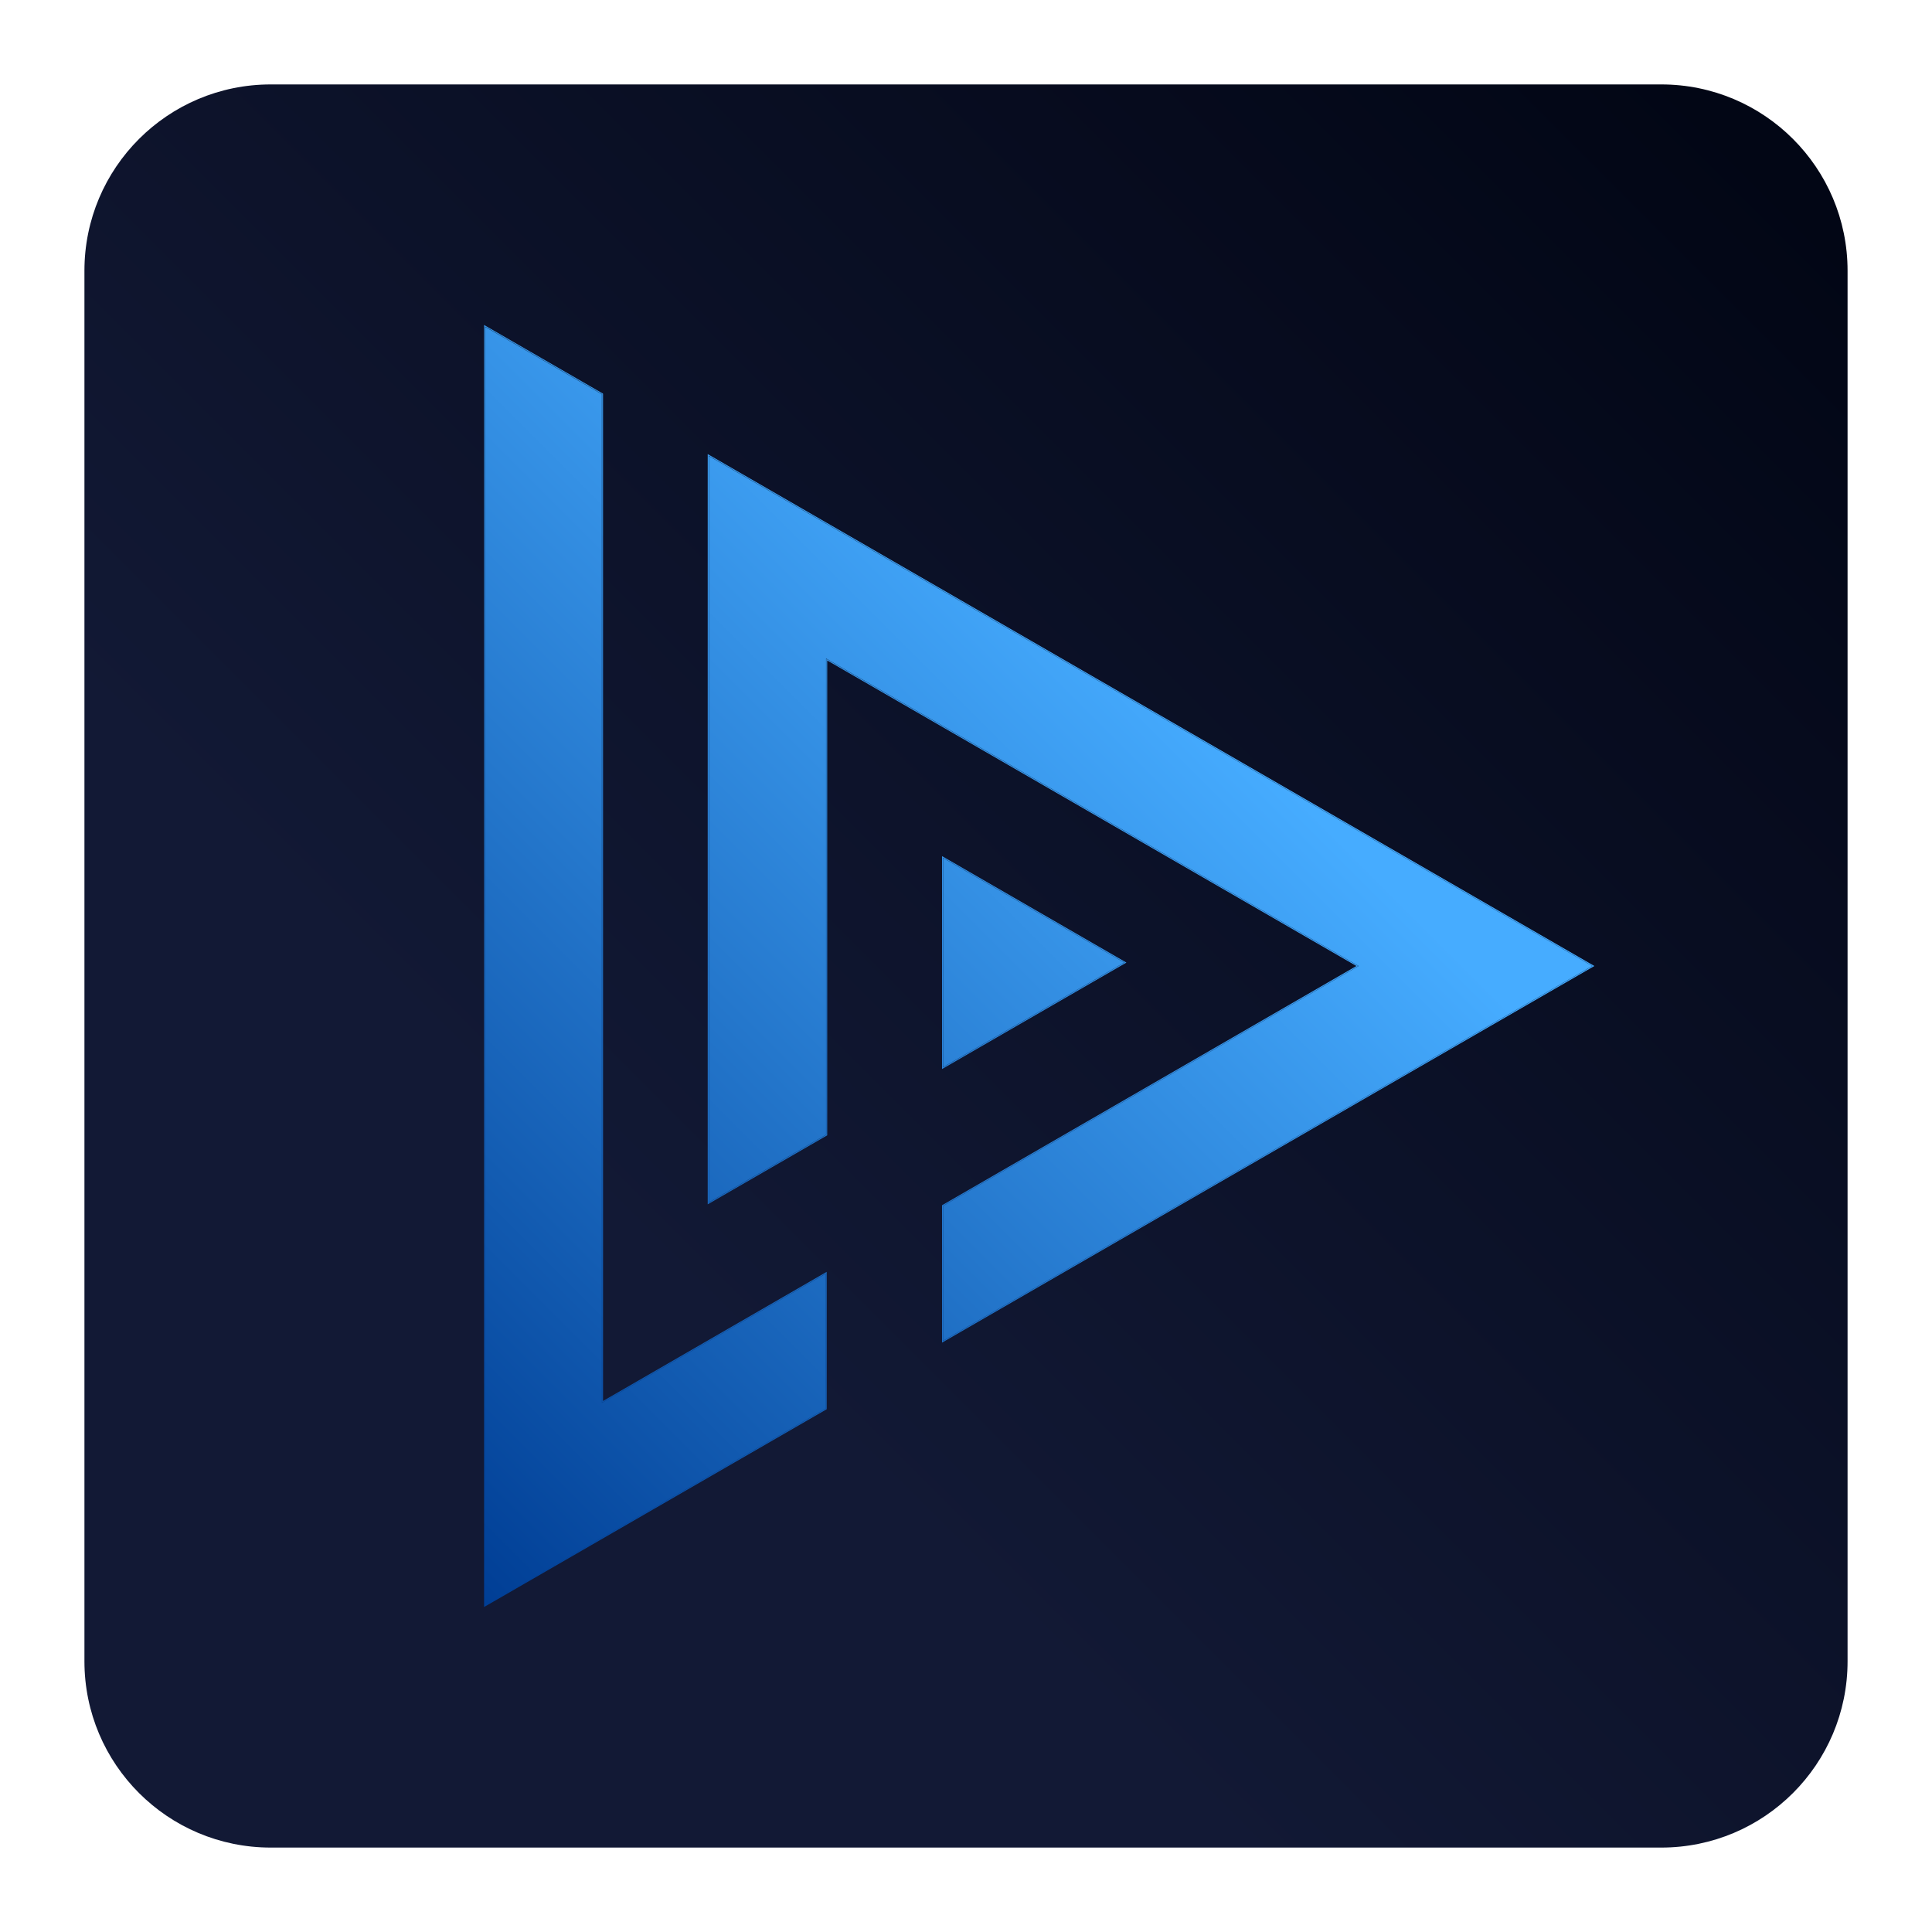
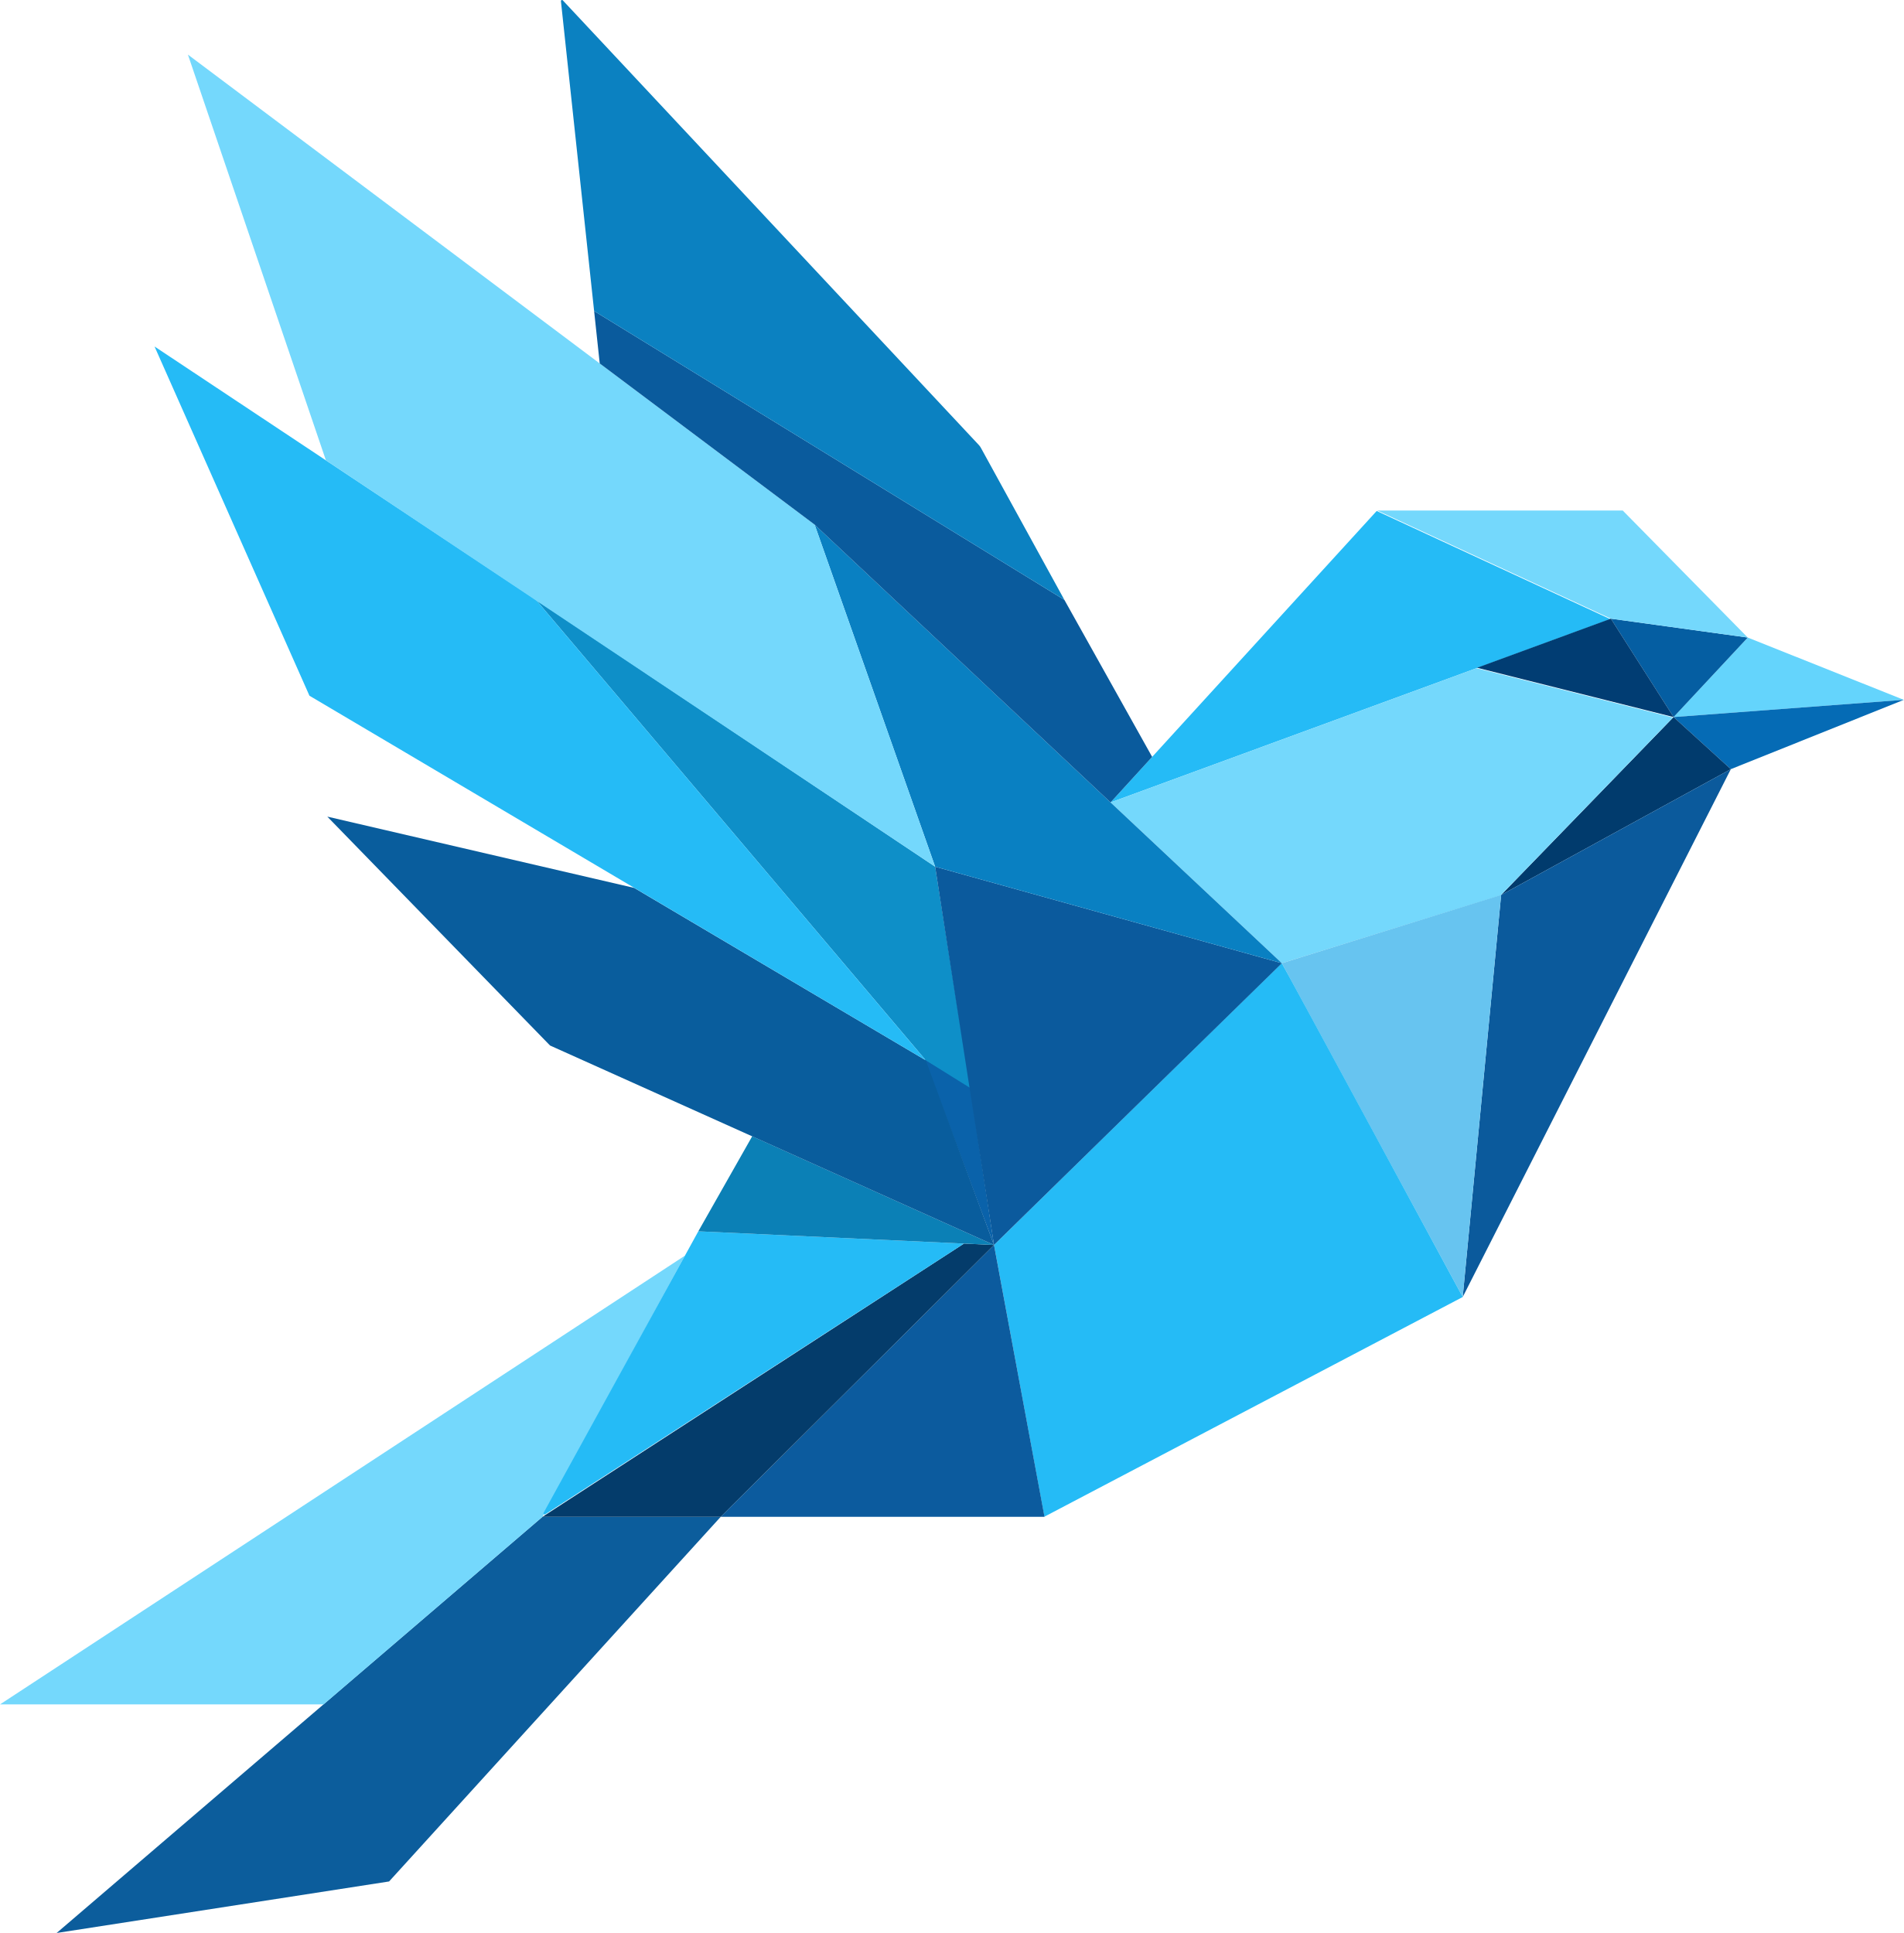
- <svg xmlns="http://www.w3.org/2000/svg" viewBox="0 0 500 500">
-   <defs>
-     <linearGradient gradientUnits="userSpaceOnUse" x1="250" y1="60.691" x2="250" y2="439.31" id="gradient-1" gradientTransform="matrix(0.62884, 0.62884, -0.62884, 0.62884, 301.6935, -118.8482)">
-       <stop offset="0" style="stop-color: rgb(2, 6, 21);" />
-       <stop offset="1" style="stop-color: rgb(18, 25, 53);" />
-     </linearGradient>
-     <linearGradient gradientUnits="userSpaceOnUse" x1="10802.515" y1="7688.36" x2="10802.515" y2="13911.66" id="gradient-2" gradientTransform="matrix(-0.028, -0.028, 0.028, -0.028, 233.907, 905.0585)">
-       <stop offset="0" style="stop-color: rgb(0, 62, 149);" />
-       <stop offset="1" style="stop-color: rgb(70, 172, 255);" />
-     </linearGradient>
-     <linearGradient gradientUnits="userSpaceOnUse" x1="10800.265" y1="7696.154" x2="10800.265" y2="13903.866" id="gradient-3" gradientTransform="matrix(0.044238, 0, 0, -0.044238, -212.1624, 727.776)">
-       <stop offset="0" style="stop-color: rgb(0, 62, 149);" />
-       <stop offset="1" style="stop-color: rgba(0, 0, 0, 1)" />
-     </linearGradient>
-   </defs>
-   <g style="" transform="matrix(1.205162, 0, 0, 1.205162, -51.29061, -51.29061)">
-     <rect x="60.691" y="60.691" width="378.619" height="378.619" rx="40" ry="40" style="stroke: rgb(0, 0, 0); stroke-width: 0px; fill: url(#gradient-1);" />
-     <path d="M 171.945 127.03 L 146.511 112.346 L 146.511 112.729 C 146.511 204.245 146.511 295.758 146.511 387.272 L 146.511 387.655 L 146.843 387.463 C 171.219 373.391 195.594 359.317 219.97 345.243 L 220.08 345.18 L 220.08 315.683 L 172.056 343.411 L 172.056 343.257 C 172.056 271.245 172.057 199.414 172.056 127.221 L 172.056 127.094 L 171.945 127.03 Z M 220.329 184.461 C 258.277 206.37 295.767 228.015 333.714 249.924 L 333.846 250.001 L 333.714 250.077 C 303.976 267.246 274.704 284.147 244.967 301.316 L 244.856 301.379 L 244.856 330.876 L 245.188 330.684 C 283.291 308.684 321.398 286.685 359.5 264.685 L 384.738 250.116 L 384.937 250.001 L 359.5 235.317 C 313.028 208.486 266.559 181.655 220.085 154.824 L 219.969 154.758 L 194.536 140.074 L 194.536 140.457 C 194.536 193.902 194.536 247.346 194.536 300.792 L 194.536 301.175 L 220.086 286.424 L 220.196 286.36 L 220.196 184.384 L 220.329 184.461 Z M 244.856 272.123 L 284.445 249.266 L 244.856 226.406 L 244.856 272.123 Z" style="fill-opacity: 1; fill-rule: evenodd; stroke-width: 0px; fill: url(#gradient-2);" id="path14" />
-     <path d="M 171.846 127.202 L 146.711 112.69 L 146.711 112.729 C 146.711 204.245 146.71 295.758 146.71 387.272 L 146.71 387.31 L 146.743 387.291 C 171.119 373.218 195.495 359.145 219.87 345.071 L 219.881 345.065 L 219.881 345.065 L 219.881 345.065 L 219.881 316.028 L 171.857 343.755 L 171.857 343.602 C 171.857 271.475 171.857 199.414 171.857 127.221 L 171.857 127.209 L 171.846 127.202 Z M 171.79 127.221 L 171.812 127.234 L 171.812 127.285 C 171.813 199.457 171.812 271.602 171.812 343.794 L 171.812 343.832 L 219.837 316.105 L 219.837 345.039 L 219.793 345.065 C 195.436 359.128 171.23 373.103 146.887 387.157 L 146.754 387.233 L 146.754 387.08 C 146.754 295.63 146.755 204.372 146.755 112.92 L 146.755 112.767 L 171.768 127.209 L 171.79 127.221 Z M 220.13 184.116 C 258.178 206.084 296.065 227.956 334.112 249.924 L 334.244 250.001 L 334.112 250.077 C 304.397 267.234 274.803 284.32 245.066 301.488 L 245.055 301.494 L 245.055 330.531 L 245.088 330.512 C 283.191 308.512 321.298 286.512 359.401 264.512 L 384.539 250.001 L 359.401 235.489 C 312.928 208.658 266.46 181.828 219.986 154.997 L 219.87 154.931 L 194.735 140.419 L 194.735 140.457 C 194.735 193.902 194.735 247.346 194.735 300.792 L 194.735 300.83 L 219.986 286.251 L 219.997 286.245 L 219.997 286.252 L 220.014 286.235 L 219.997 286.245 L 219.997 286.245 L 219.997 184.04 L 220.13 184.116 Z M 219.953 286.194 L 219.953 286.219 L 219.931 286.232 L 194.78 300.753 L 194.78 300.6 C 194.78 247.219 194.779 194.029 194.779 140.649 L 194.779 140.496 L 219.848 154.969 L 219.964 155.035 C 266.438 181.866 312.906 208.697 359.378 235.527 L 384.451 250.001 L 359.378 264.474 C 321.276 286.474 283.279 308.41 245.232 330.378 L 245.1 330.454 L 245.1 301.545 L 245.1 301.52 L 245.122 301.507 L 245.144 301.494 C 274.862 284.337 304.563 267.189 334.3 250.02 L 334.333 250.001 L 334.3 249.982 C 296.197 227.982 258.09 205.982 219.986 183.982 L 219.953 183.963 L 219.953 286.194 Z M 284.047 249.266 L 245.055 226.75 L 245.055 271.778 L 284.047 249.266 Z M 245.1 226.827 L 283.959 249.266 L 245.1 271.701 L 245.1 226.827 Z" style="stroke-width: 0px; fill: url(#gradient-3);" />
+ <svg xmlns="http://www.w3.org/2000/svg" viewBox="0 0 646.164 656.207">
+   <g id="u4f71268b07-Layer_1" data-name="Layer 1">
+     <path d="M645.08 238.013 L587.459 261.111 L496.455 440.305 L354.108 514.919 L244.209 514.919 L131.654 638.712 L20.024 656.019 C19.677 656.073 19.477 655.638 19.744 655.41 L109.652 578.612 L0.629 578.612 C0.393 578.612 0.302 578.305 0.499 578.176 L232.005 427.077 L255.758 385.181 L187.875 354.711 L112.969 277.72 C112.767 277.512 112.961 277.169 113.243 277.234 L216.449 301.215 L105.03 236.18 L52.666 118.109 C52.603 117.968 52.763 117.833 52.892 117.917 L110.665 155.808 L64.336 20.176 C64.167 19.68 64.741 19.264 65.159 19.579 L203.776 123.978 L190.55 0.474 C190.53 0.291 190.754 0.189 190.879 0.323 L332.683 151.909 C332.797 152.031 332.895 152.166 332.976 152.313 L390.775 257.589 L467.459 173.308 L550.769 173.308 L593.204 216.436 L645.08 237.146 C645.471 237.302 645.471 237.857 645.08 238.013 Z" fill="none" />
+     <path d="M19.216 656.207 L184.125 514.919 L244.614 514.919 L132.058 638.712 Z" fill="#0c5d9c" />
+     <path d="M0 578.607 L109.82 578.607 L184.125 514.919 L232.47 426.256 Z" fill="#74d8fc" />
+     <path d="M593.204 216.436 L568.028 243.429 L646.164 237.579 Z" fill="#64d4fc" />
+     <path d="M568.028 243.429 L587.459 261.111 L646.164 237.579 Z" fill="#056bb5" />
+     <path d="M593.204 216.436 L546.739 210.022 L568.028 243.429 Z" fill="#055ea2" />
+     <path d="M546.538 210.174 L376.937 272.405 L467.258 173.46 Z" fill="#25bbf6" />
+     <path d="M593.204 216.436 L546.739 210.022 L467.459 173.308 L550.769 173.308 Z" fill="#74d8fc" />
+     <path d="M546.739 210.022 L568.028 243.429 L501.33 226.684 Z" fill="#013d73" />
+     <path d="M568.028 243.429 L509.499 303.809 L587.459 261.111 Z" fill="#013b6d" />
+     <path d="M509.499 303.809 L496.455 440.305 L587.459 261.111 Z" fill="#0b5a9c" />
+     <path d="M509.298 303.961 L435.073 326.989 L376.937 272.405 L501.13 226.835 L567.827 243.581 Z" fill="#74d8fc" />
+     <path d="M509.499 303.809 L496.455 440.305 L435.073 326.989 Z" fill="#67c4f0" />
+     <path d="M354.475 514.879 L496.455 440.305 C496.455 440.305 435.133 326.853 435.035 326.95 L337.371 422.64 C337.371 422.64 337.371 422.64 337.371 422.64" fill="#25bbf6" />
+     <path d="M337.371 422.64 L354.513 514.919 L244.614 514.919 Z" fill="#0c5b9e" />
+     <path d="M244.614 514.919 L184.125 514.919 L327.181 422.169 L337.371 422.64 Z" fill="#043c6b" />
+     <path d="M185.043 514.081 L327.181 422.169 L237.015 417.999 L184.496 513.571 C184.302 513.922 184.706 514.298 185.043 514.081 Z" fill="#25bbf6" />
+     <path d="M237.015 417.999 L255.301 385.746 L337.371 422.64 Z" fill="#0b80b6" />
+     <path d="M337.371 422.64 L329.268 368.891 L313.755 359.481 Z" fill="#0a62aa" />
+     <path d="M329.34 369.371 L314.224 359.953 L181.96 203.674 L317.394 294.218 Z" fill="#0e8fc8" />
+     <path d="M435.073 326.989 L337.371 422.64 L317.394 294.218 Z" fill="#0b5a9d" />
+     <path d="M435.073 326.989 L276.498 178.103 L317.394 294.218 Z" fill="#0980c2" />
+     <path d="M337.371 422.64 L314.224 359.953 L215.265 301.43 L111.095 277.225 L186.691 354.926 Z" fill="#095d9d" />
+     <path d="M314.224 359.953 L105.03 236.18 L52.453 117.629 L181.96 203.674 Z" fill="#25bbf6" />
+     <path d="M276.498 178.103 L317.394 294.218 L110.618 156.274 L63.777 18.538 Z" fill="#74d8fc" />
+     <path d="M376.937 272.405 L391.051 256.944 L361.259 203.643 L201.647 105.587 L203.553 123.386 L276.498 178.103 Z" fill="#0a5b9d" />
+     <path id="u4f71268b07-_Path_" data-name="&lt;Path&gt;" d="M361.259 203.643 L332.903 151.996 C332.723 151.667 332.502 151.362 332.246 151.089 L191.018 0.118 C190.776 -0.14 190.345 0.057 190.383 0.408 L201.647 105.587 Z" fill="#0b81c1" />
  </g>
</svg>
